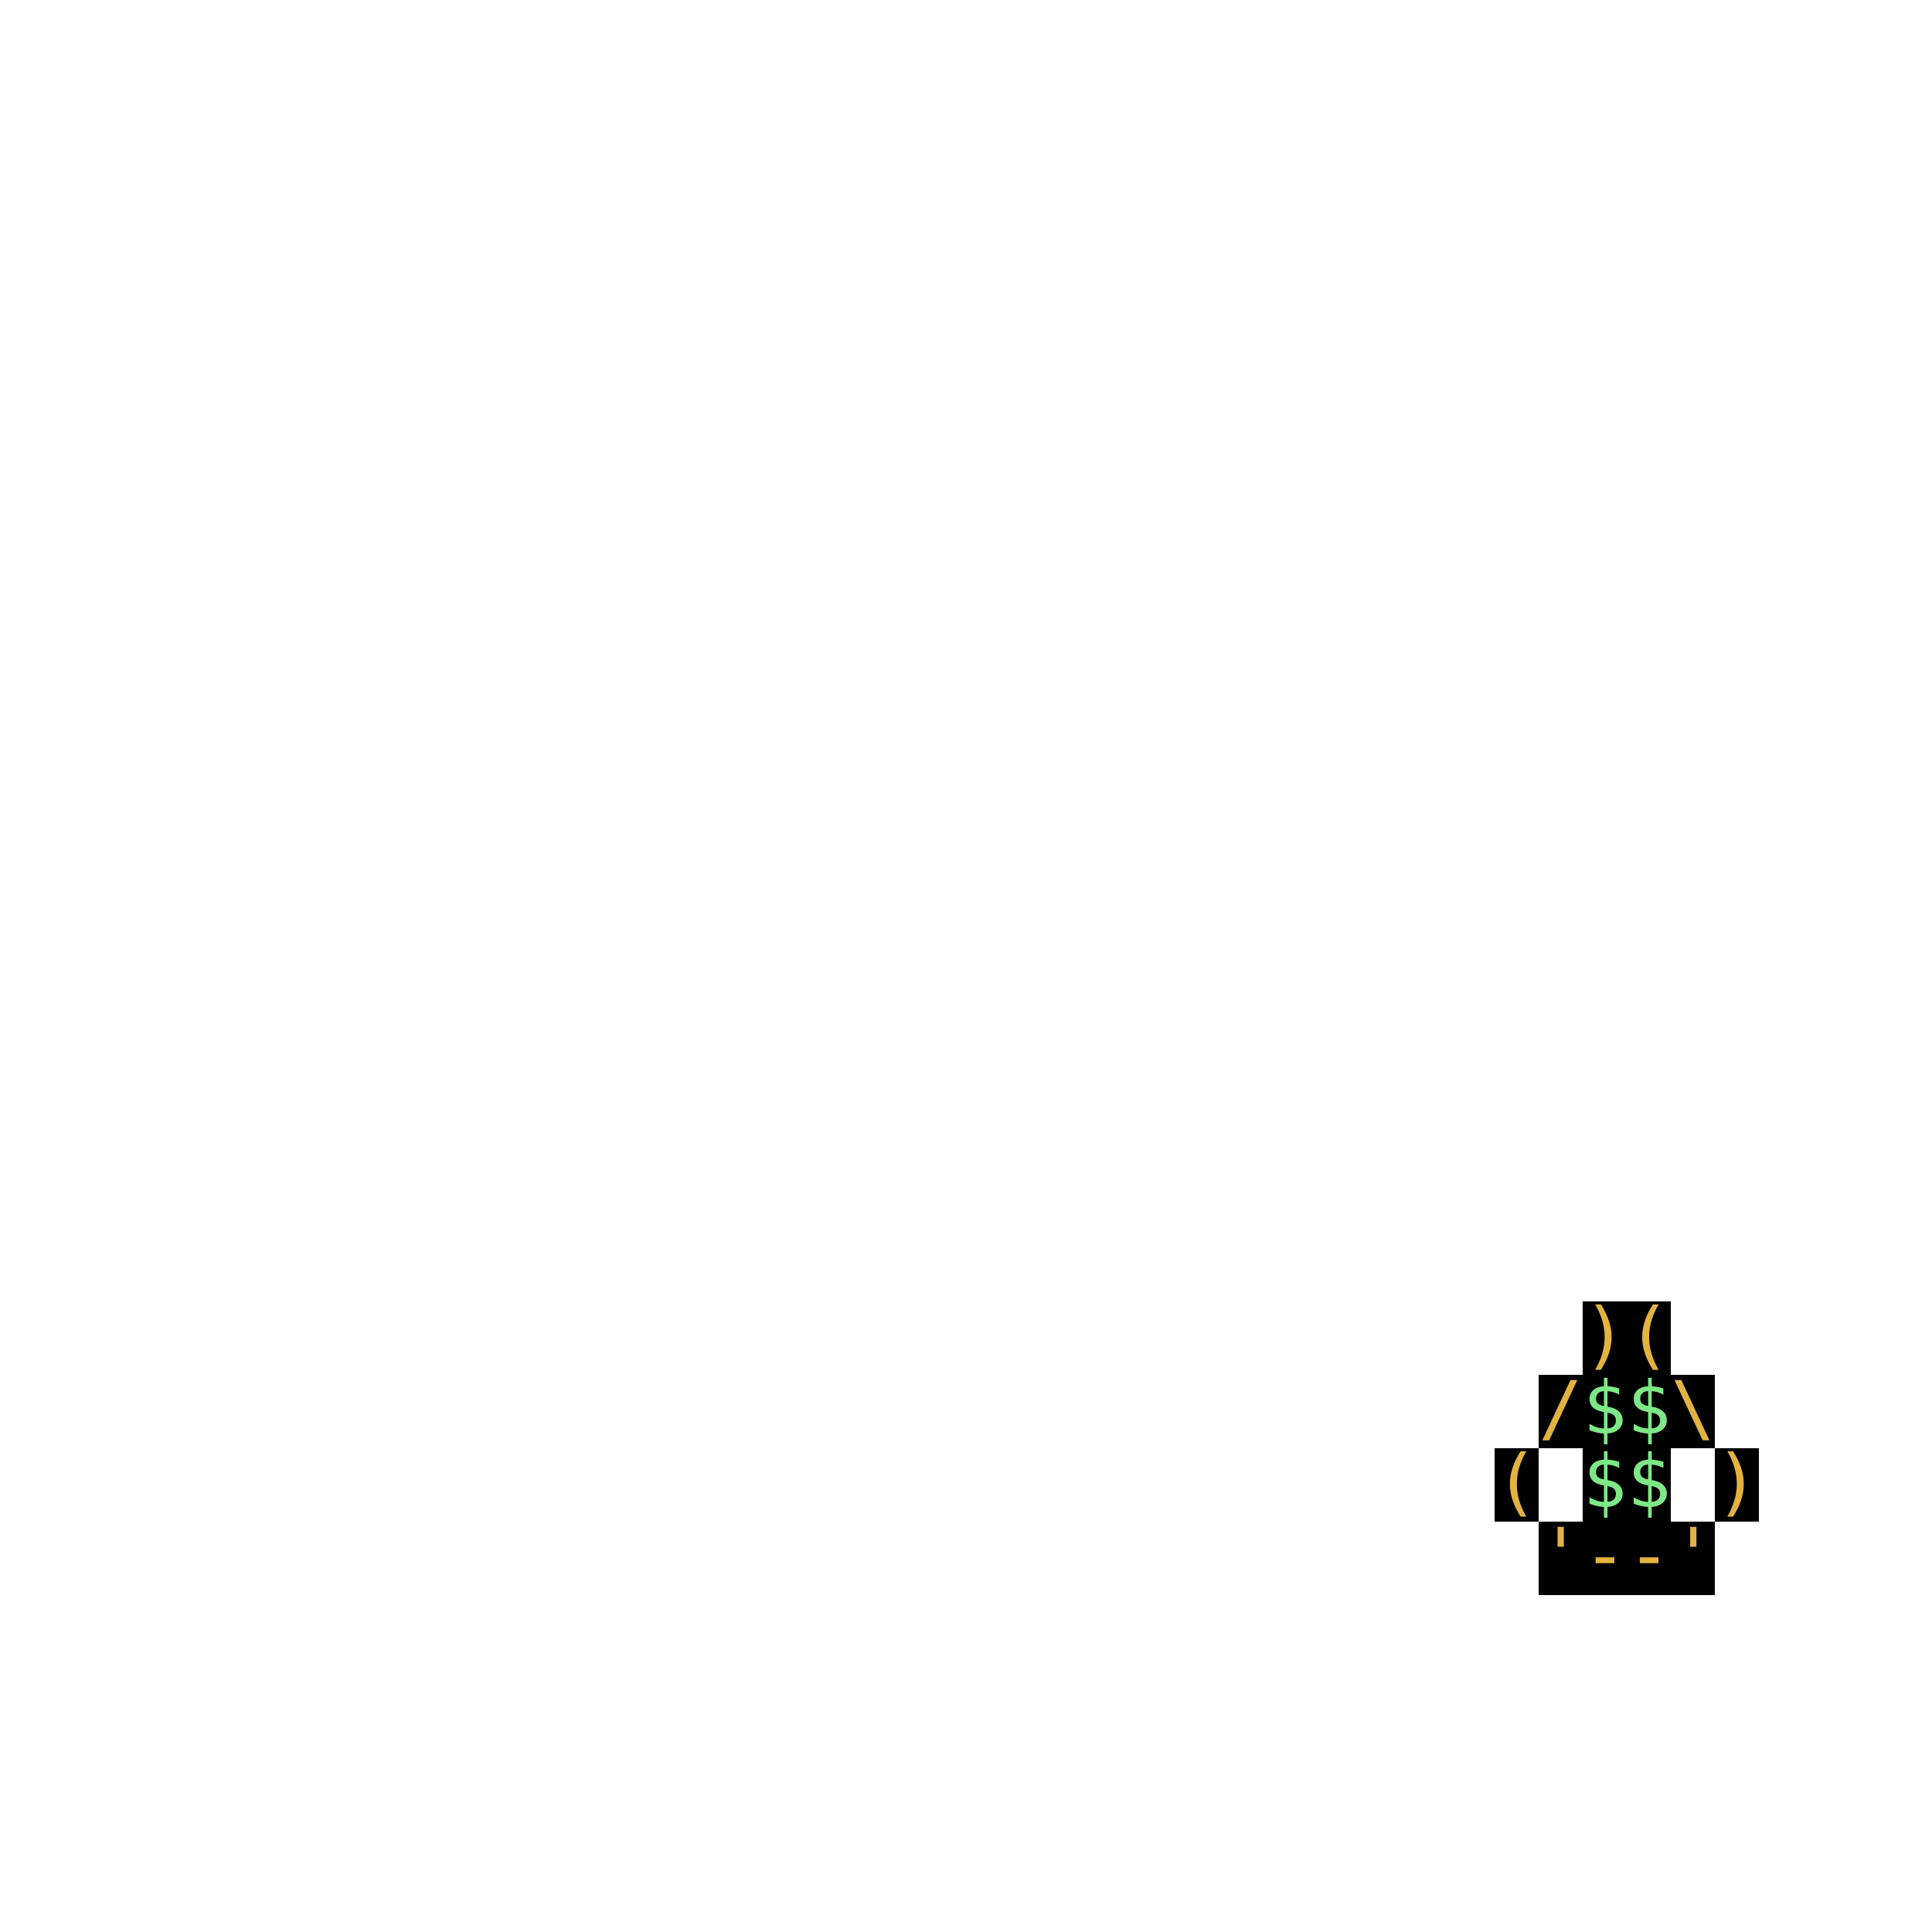
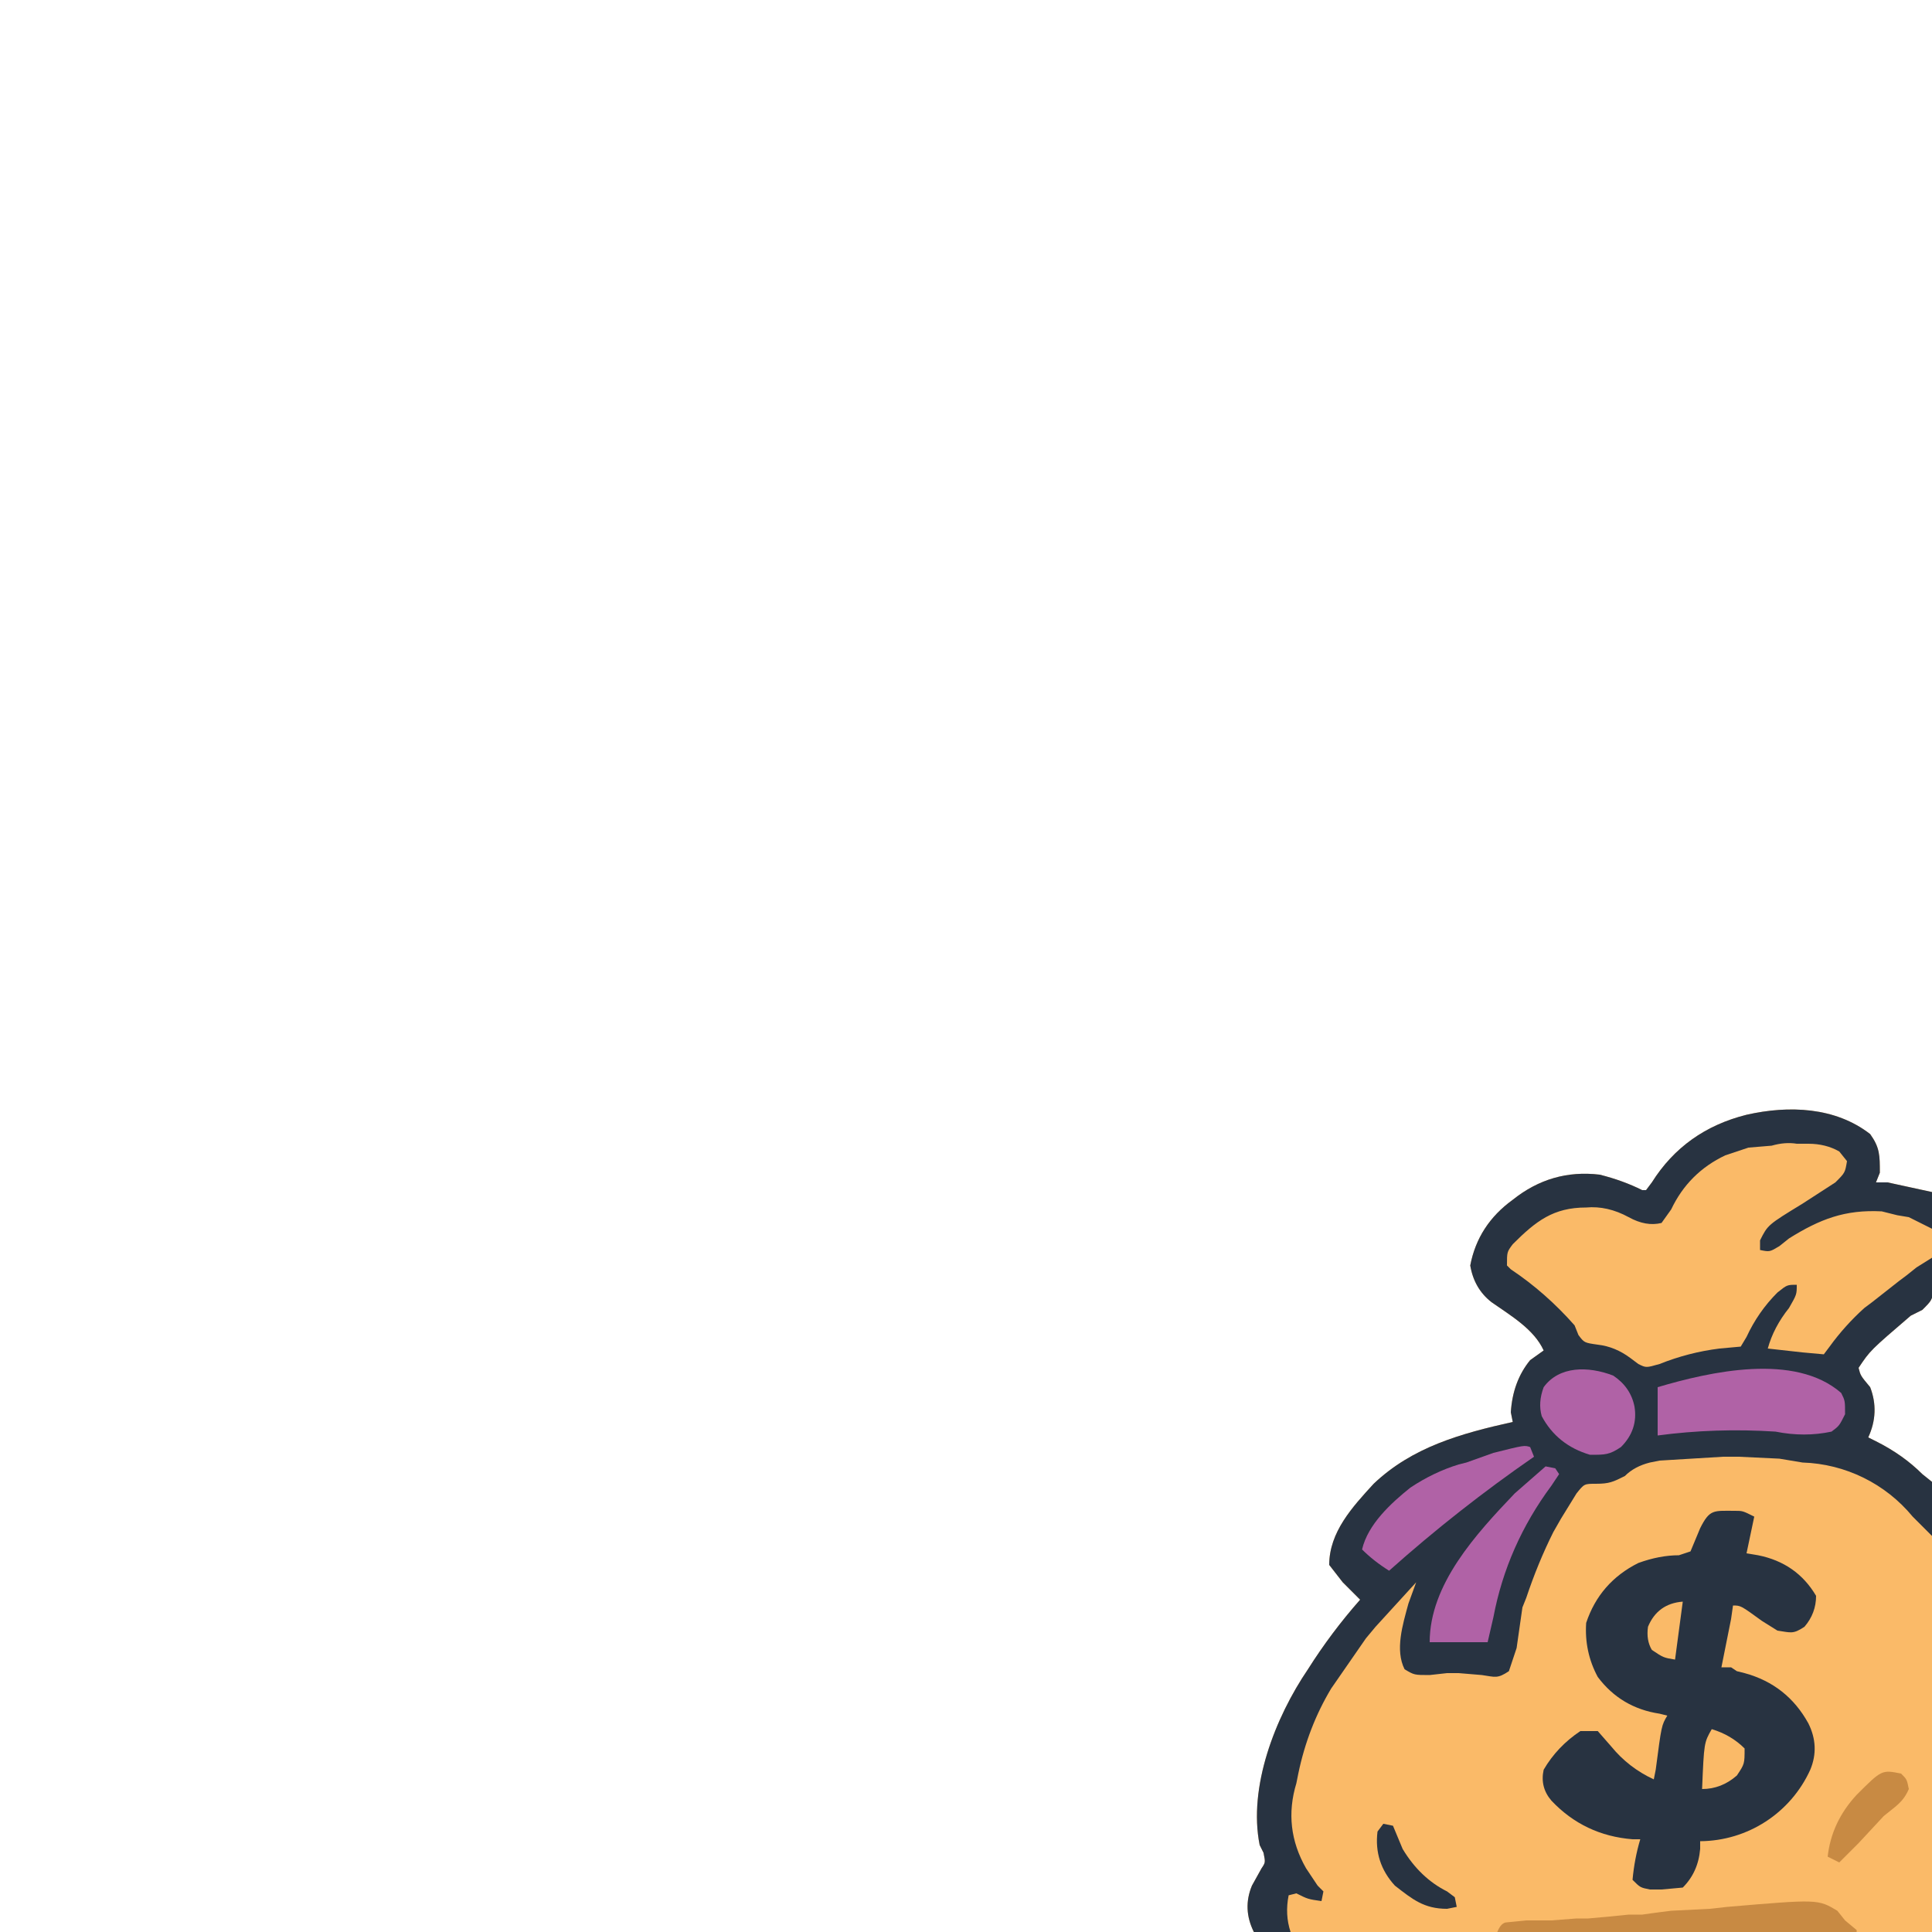
<svg xmlns="http://www.w3.org/2000/svg" viewBox="0 0 1000 1000">
-   <rect x="819.2" y="673.6" width="45.6" height="38" class="s" />
-   <text y="704.0" font-family="monospace" font-size="38" xml:space="preserve">
-     <tspan x="819.2" fill="#e3b341">)(</tspan>
-   </text>
-   <rect x="796.4" y="711.6" width="22.8" height="38" class="s" />
-   <rect x="819.2" y="711.6" width="45.6" height="38" class="s" />
-   <rect x="864.8" y="711.6" width="22.8" height="38" class="s" />
-   <text y="742.0" font-family="monospace" font-size="38" xml:space="preserve">
-     <tspan x="796.4" fill="#e3b341">/</tspan>
-     <tspan x="819.2" fill="#7ee787">$$</tspan>
-     <tspan x="864.8" fill="#e3b341">\</tspan>
-   </text>
-   <rect x="773.6" y="749.6" width="22.8" height="38" class="s" />
-   <rect x="819.2" y="749.6" width="45.6" height="38" class="s" />
-   <rect x="887.6" y="749.6" width="22.8" height="38" class="s" />
-   <text y="780.0" font-family="monospace" font-size="38" xml:space="preserve">
-     <tspan x="773.6" fill="#e3b341">(</tspan>
-     <tspan x="819.2" fill="#7ee787">$$</tspan>
-     <tspan x="887.6" fill="#e3b341">)</tspan>
-   </text>
-   <rect x="796.4" y="787.6" width="91.2" height="38" class="s" />
-   <text y="818.0" font-family="monospace" font-size="38" xml:space="preserve">
-     <tspan x="796.4" fill="#e3b341">'--'</tspan>
-   </text>
+   <path fill="#FABA68" d="M968 587c5 7 5 11 5 20l-2 5h6l23 5 1 28v22c-1 6-1 6-6 11l-6 3c-21 18-21 18-27 27 1 4 1 4 6 10q5 13-1 26l4 2q14 7 24 17l5 4 1 9v56l-1 52v116H649q-6-12-1-24l5-9c2-3 2-3 1-8l-2-4c-6-30 8-66 25-91q12-19 27-36l-9-9-7-9c0-17 12-30 23-42 20-19 45-26 72-32l-1-5q1-16 10-27l7-5c-5-11-17-18-27-25q-9-7-11-19 4-21 22-34 20-16 45-13 12 3 22 8h2l3-4q17-27 49-35c22-5 46-4 64 10" />
+   <path fill="#283341" d="M968 587c5 7 5 11 5 20l-2 5h6l23 5 1 28v22c-1 6-1 6-6 11l-6 3c-21 18-21 18-27 27 1 4 1 4 6 10q5 13-1 26l4 2q14 7 24 17l5 4v28l-10-10a77 77 0 0 0-57-28l-12-2-21-1h-8l-33 2-5 1q-8 2-13 7c-6 3-8 4-15 4-6 0-6 0-10 5l-8 13-4 7q-8 16-14 34l-2 5-3 21-4 12c-6 4-7 3-14 2l-12-1h-6l-9 1c-8 0-8 0-13-3-5-10-1-23 2-34l4-11-21 23-5 6-18 26q-12 20-17 44l-1 5q-7 23 5 44l6 9 3 3-1 5c-7-1-7-1-13-4l-4 1q-2 10 1 19h-19q-6-12-1-24l5-9c2-3 2-3 1-8l-2-4c-6-30 8-66 25-91q12-19 27-36l-9-9-7-9c0-17 12-30 23-42 20-19 45-26 72-32l-1-5q1-16 10-27l7-5c-5-11-17-18-27-25q-9-7-11-19 4-21 22-34 20-16 45-13 12 3 22 8h2l3-4q17-27 49-35c22-5 46-4 64 10" />
+   <path fill="#283341" d="M898 782c4 0 4 0 10 3l-4 19 6 1q20 4 30 21 0 9-6 16c-6 4-7 3-14 2l-8-5c-11-8-11-8-15-8l-1 7-5 25h5l3 2 4 1q22 6 33 26 6 12 1 24a63 63 0 0 1-57 37v4q-1 12-9 20l-11 1h-6c-5-1-5-1-9-5q1-11 4-21h-4q-25-2-42-20-6-7-4-16 7-12 19-20h9l7 8q9 11 22 17l1-5c3-23 3-23 6-28l-4-1q-20-3-32-19-7-13-6-28 7-21 27-31 11-4 21-4l6-2 5-12c5-10 7-9 18-9" />
+   <path fill="#FABA68" d="M930 592h6q9 0 16 4l4 5c-1 6-1 6-6 11l-17 11c-18 11-18 11-22 19v5c5 1 5 1 10-2l5-4c16-10 29-15 48-14l8 2 6 1 12 6v15l-8 5-5 4-4 3-14 11-4 3q-10 9-18 20l-3 4-11-1-18-2q3-11 11-21c4-7 4-7 4-12-5 0-5 0-10 4q-10 10-16 23l-3 5-11 1q-16 2-31 8c-7 2-7 2-11 0l-4-3q-8-6-17-7c-7-1-7-1-10-5l-2-5q-15-17-33-29l-2-2c0-7 0-7 3-11 12-12 21-19 38-19q11-1 22 5 9 5 17 3l5-7q9-19 28-28l12-4 12-1q7-2 13-1" />
+   <path fill="#B062A6" d="M953 721c2 4 2 4 2 11-3 6-3 6-7 9q-14 3-29 0-31-2-61 2v-25c27-8 71-18 95 3m-153 38 5 1 2 3-4 6q-23 31-30 68l-3 13h-30c0-30 24-56 44-77zm-8-10 2 5a770 770 0 0 0-75 59q-8-5-14-11c3-13 15-24 25-32q12-8 25-12l4-1 14-5c16-4 16-4 19-3" />
+   <path fill="#C88A43" d="m951 989 4 5 6 5v1H775q2-5 5-5l10-1h13l13-1h6l11-1 10-1h7l7-1 8-1 20-1 9-1c47-4 47-4 57 2" />
+   <path fill="#B062A6" d="M835 712q9 6 11 16 2 12-7 21c-6 4-8 4-16 4q-17-5-25-20-2-7 1-15c8-11 23-11 36-6" />
+   <path fill="#C88A43" d="M984 918c3 3 3 3 4 8-3 7-7 9-13 14l-13 14-10 10-6-3q2-18 15-32c13-13 13-13 23-11" />
+   <path fill="#283341" d="m716 944 5 1 5 12q9 15 23 22l4 3 1 5-5 1c-12 0-18-5-27-12q-11-12-9-28z" />
+   <path fill="#FABA68" d="M886 895q10 3 17 10c0 8 0 8-4 14q-8 7-18 7c1-24 1-24 5-31m-15-66-4 30c-6-1-6-1-12-5q-3-5-2-12 5-12 18-13" />
</svg>
